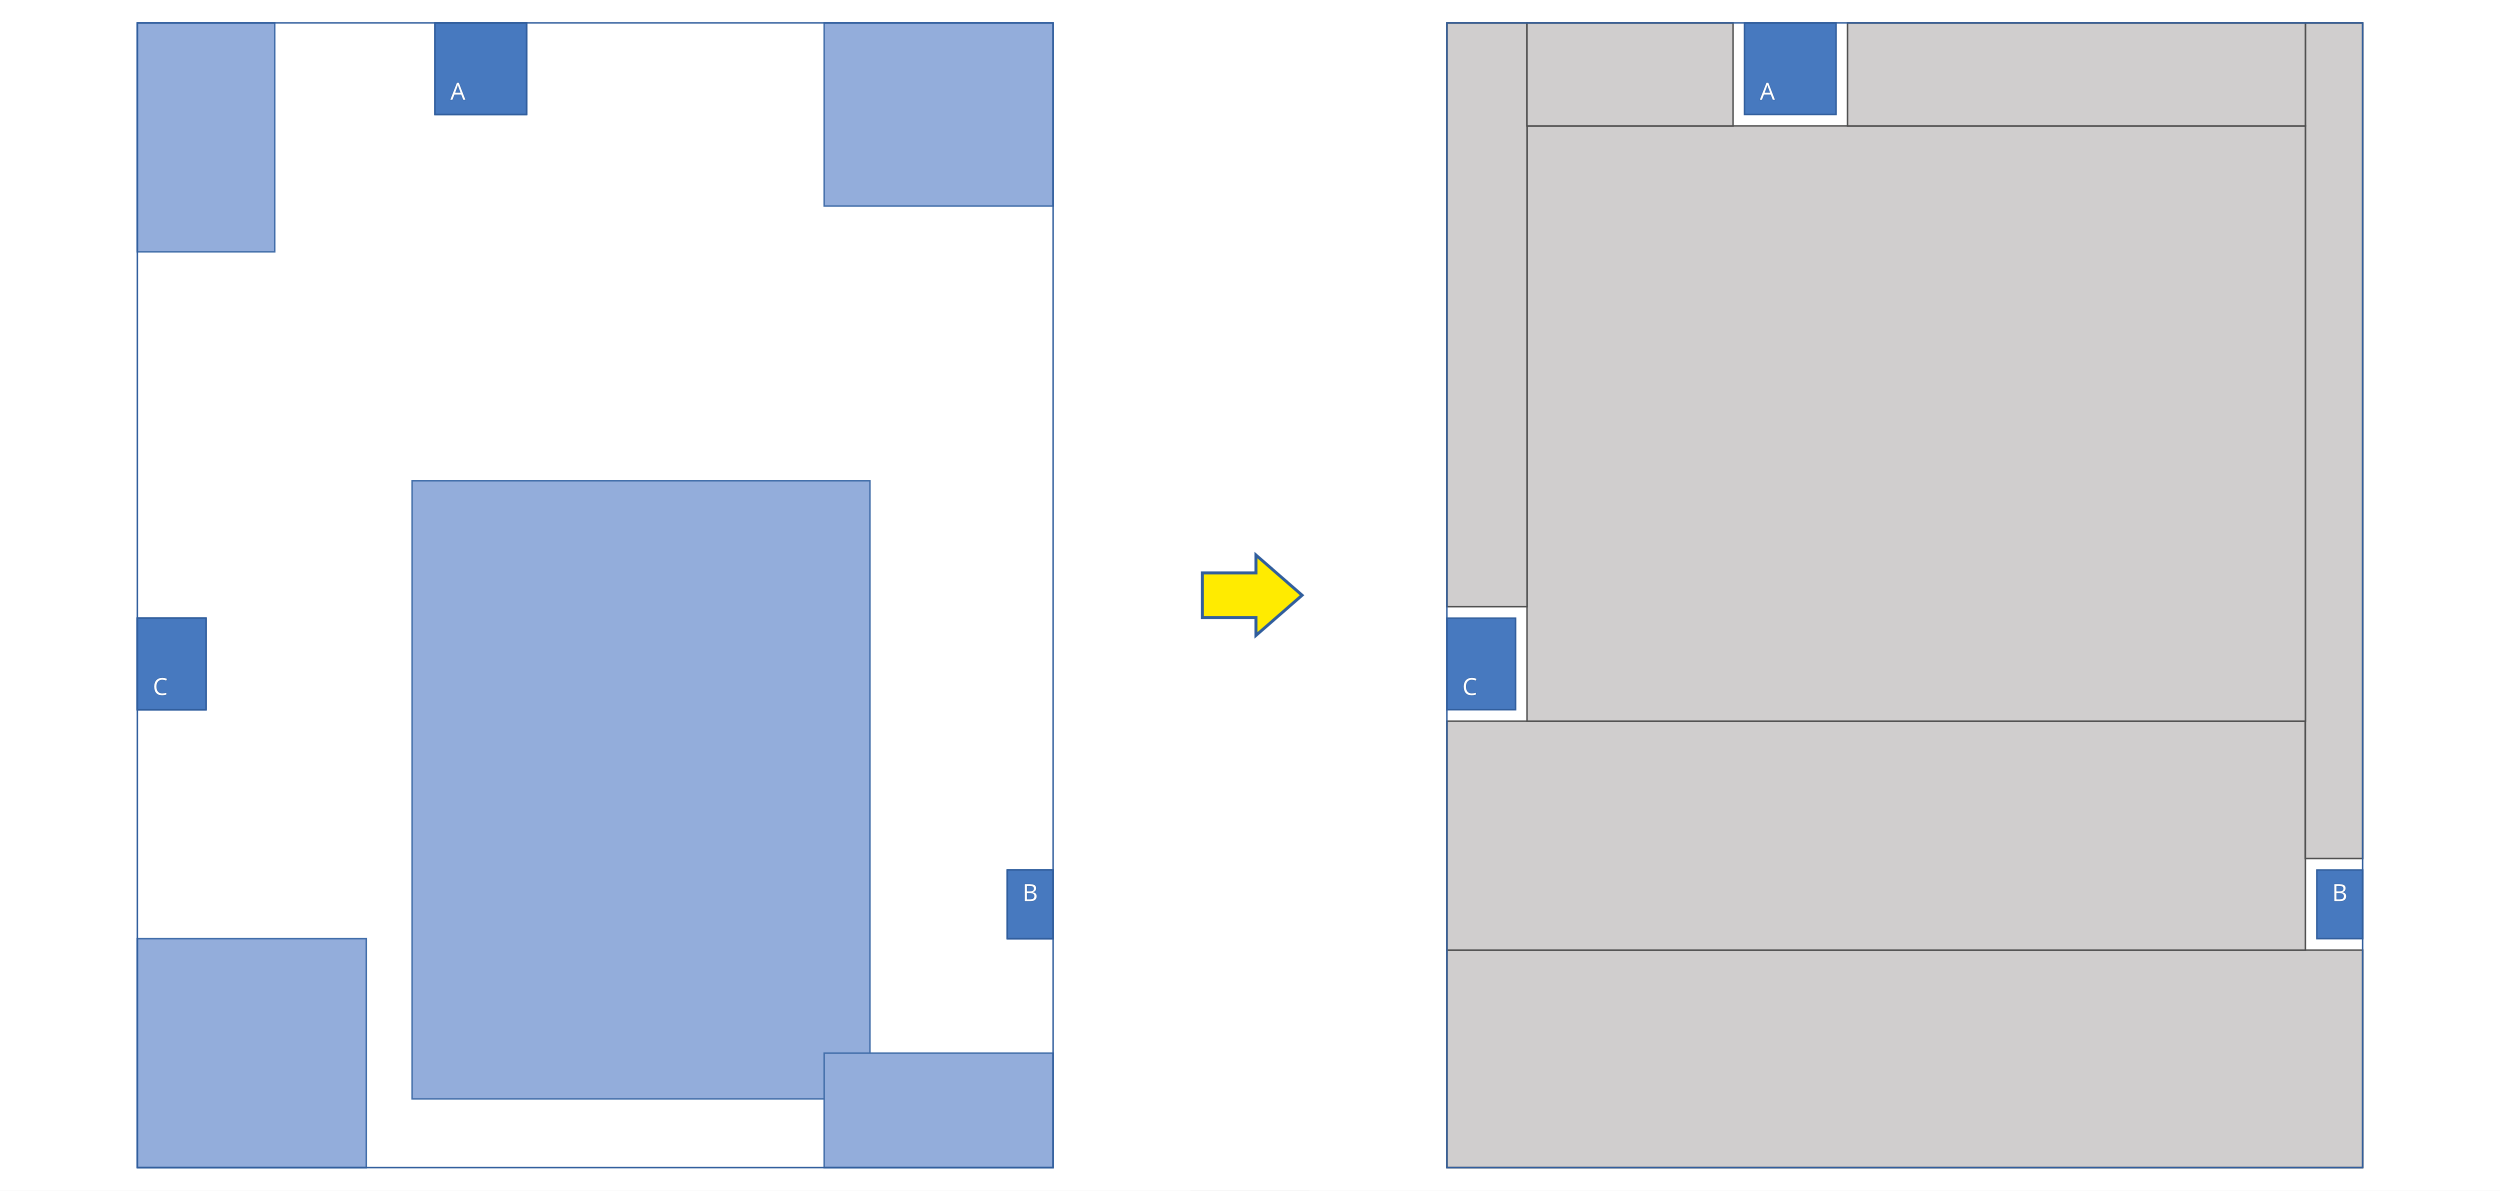
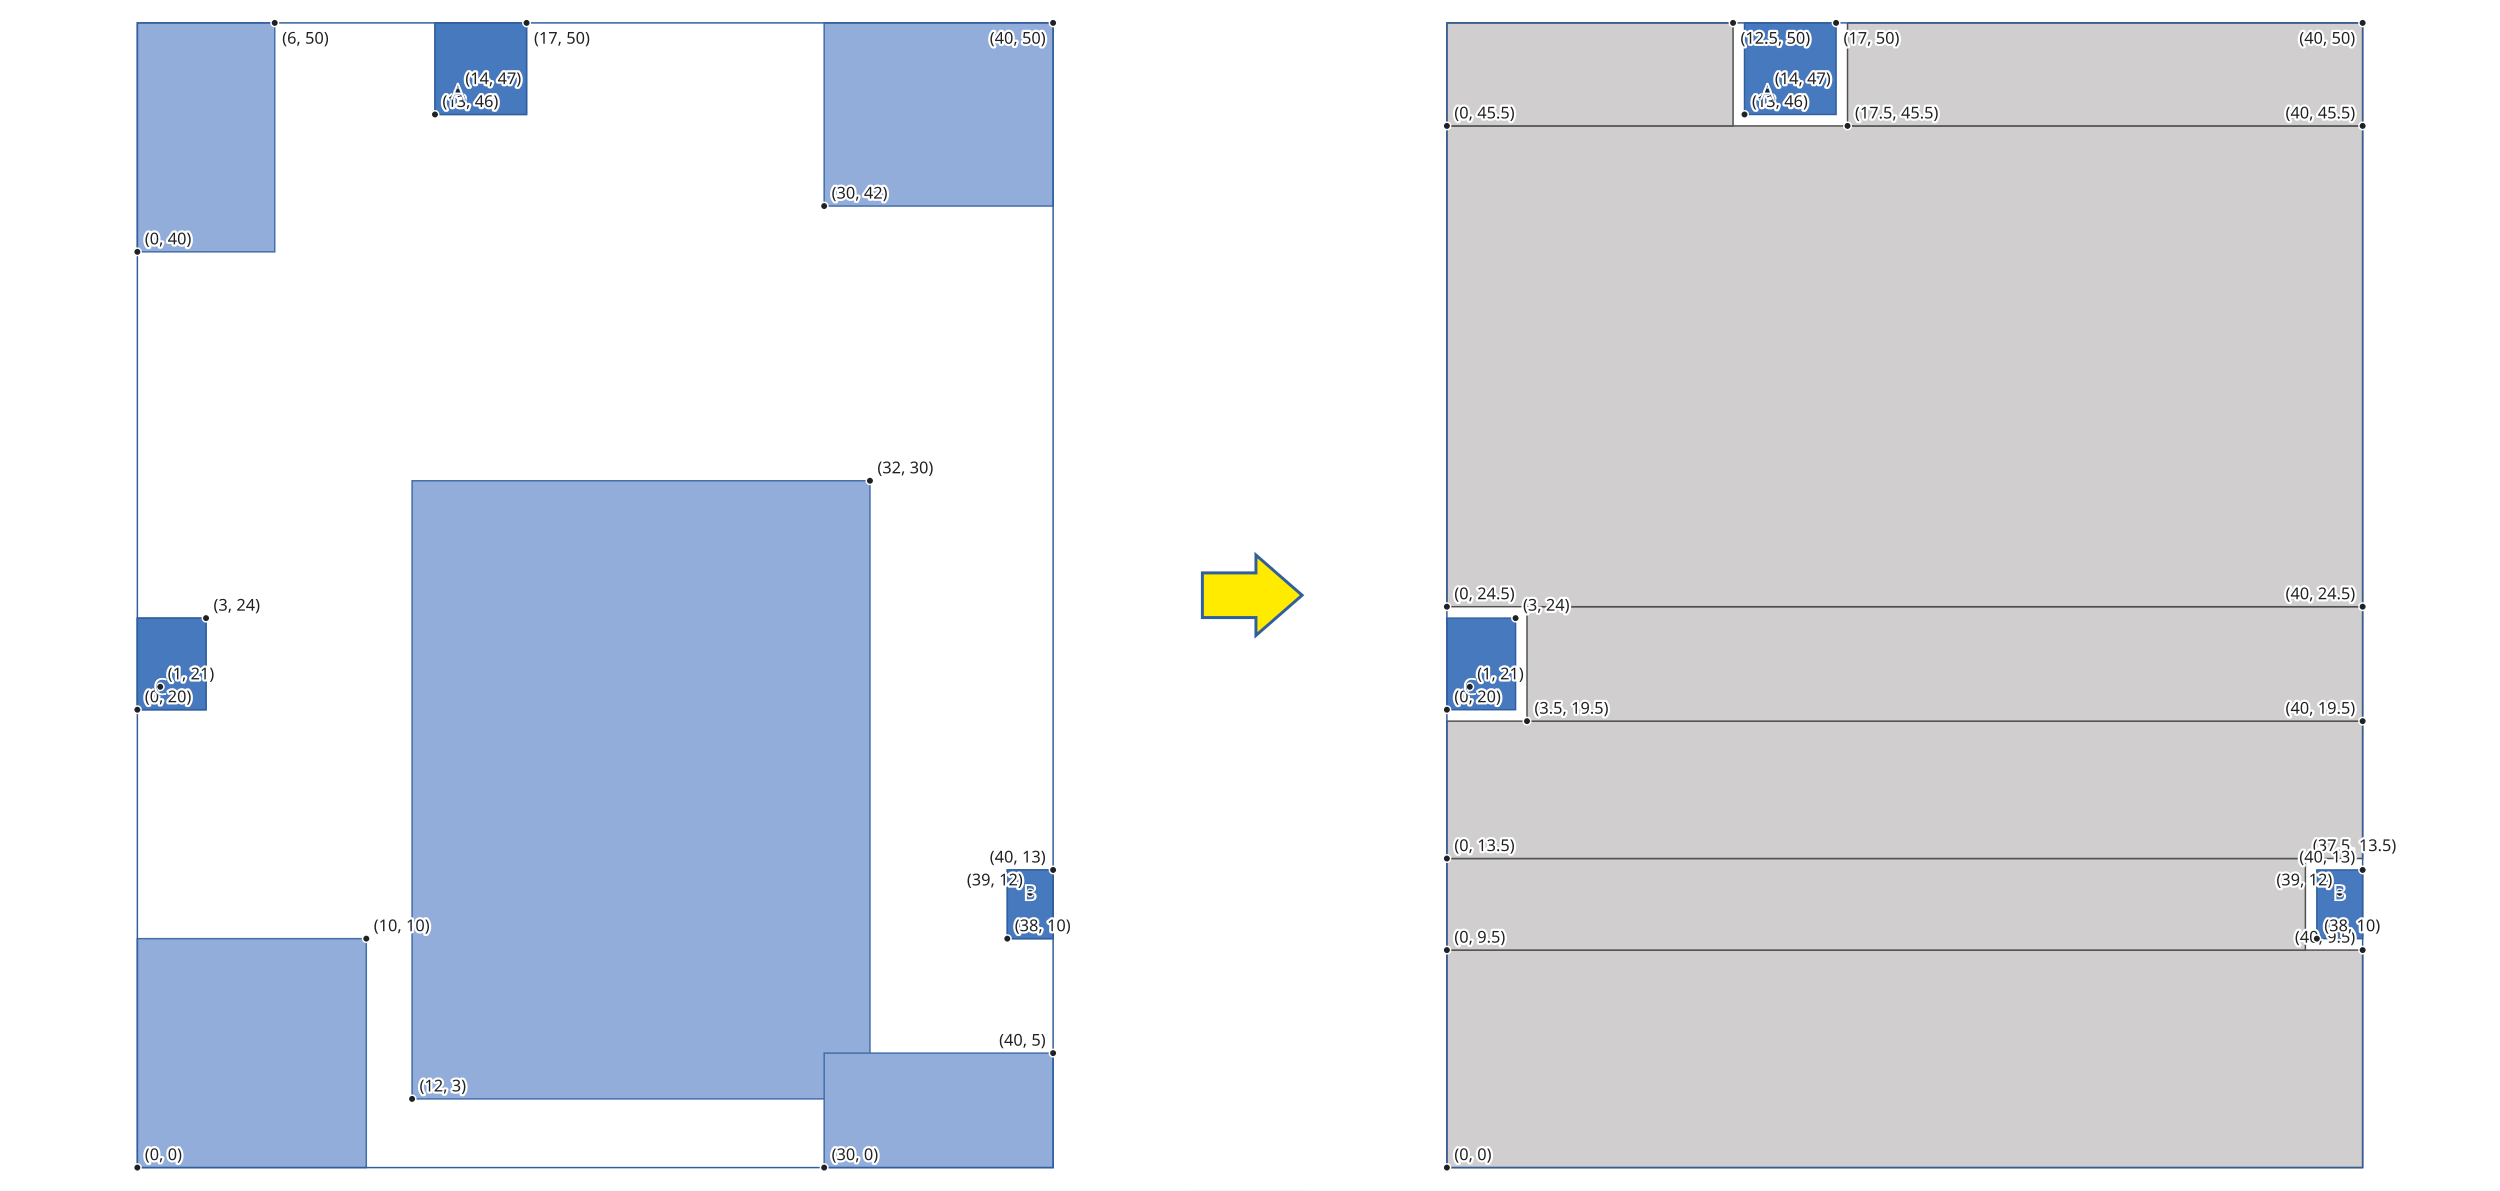
<svg xmlns="http://www.w3.org/2000/svg" width="1680" height="800" viewBox="0 0 1680 800">
  <rect width="1680" height="800" fill="white" />
  <g>
    <rect x="0" y="0" width="800" height="800" fill="white" />
    <g fill-rule="evenodd">
      <path d="M 92.308,784.615 L 92.308,630.769 L 246.154,630.769 L 246.154,784.615 L 92.308,784.615 z " style="fill:#93addb;stroke:#416da9;stroke-width:1" />
    </g>
    <g fill-rule="evenodd">
      <path d="M 276.923,738.462 L 276.923,323.077 L 584.615,323.077 L 584.615,738.462 L 276.923,738.462 z " style="fill:#93addb;stroke:#416da9;stroke-width:1" />
    </g>
    <g fill-rule="evenodd">
      <path d="M 553.846,784.615 L 553.846,707.692 L 707.692,707.692 L 707.692,784.615 L 553.846,784.615 z " style="fill:#93addb;stroke:#416da9;stroke-width:1" />
    </g>
    <g fill-rule="evenodd">
      <path d="M 92.308,169.231 L 92.308,15.385 L 184.615,15.385 L 184.615,169.231 L 92.308,169.231 z " style="fill:#93addb;stroke:#416da9;stroke-width:1" />
    </g>
    <g fill-rule="evenodd">
      <path d="M 553.846,138.462 L 553.846,15.385 L 707.692,15.385 L 707.692,138.462 L 553.846,138.462 z " style="fill:#93addb;stroke:#416da9;stroke-width:1" />
    </g>
    <g fill-rule="evenodd">
      <path d="M 92.308,476.923 L 92.308,415.385 L 138.462,415.385 L 138.462,476.923 L 92.308,476.923 z " style="fill:#93addb;stroke:#416da9;stroke-width:1" />
    </g>
    <g fill-rule="evenodd">
      <path d="M 292.308,76.923 L 292.308,15.385 L 353.846,15.385 L 353.846,76.923 L 292.308,76.923 z " style="fill:#93addb;stroke:#416da9;stroke-width:1" />
    </g>
    <g fill-rule="evenodd">
      <path d="M 676.923,630.769 L 676.923,584.615 L 707.692,584.615 L 707.692,630.769 L 676.923,630.769 z " style="fill:#93addb;stroke:#416da9;stroke-width:1" />
    </g>
    <g fill-rule="evenodd">
      <path d="M 92.308,476.923 L 92.308,415.385 L 138.462,415.385 L 138.462,476.923 L 92.308,476.923 z " style="fill:#4779bf;stroke:#315e9d;stroke-width:1" />
    </g>
    <g fill-rule="evenodd">
      <path d="M 292.308,76.923 L 292.308,15.385 L 353.846,15.385 L 353.846,76.923 L 292.308,76.923 z " style="fill:#4779bf;stroke:#315e9d;stroke-width:1" />
    </g>
    <g fill-rule="evenodd">
      <path d="M 676.923,630.769 L 676.923,584.615 L 707.692,584.615 L 707.692,630.769 L 676.923,630.769 z " style="fill:#4779bf;stroke:#315e9d;stroke-width:1" />
    </g>
    <g fill-rule="evenodd">
      <path d="M 92.308,784.615 L 92.308,15.385 L 707.692,15.385 L 707.692,784.615 L 92.308,784.615 z " style="fill:none;stroke:#315e9d;stroke-width:1" />
    </g>
+     <g font-family="sans-serif" font-size="11" fill="#202124" stroke-linejoin="round">
+       <circle cx="92.308" cy="784.615" r="2.5" fill="#202124" stroke="white" stroke-width="1" />
+       <text x="97.308" y="779.615" text-anchor="start" stroke="white" stroke-width="3" paint-order="stroke">(0, 0)</text>
+       <circle cx="246.154" cy="630.769" r="2.5" fill="#202124" stroke="white" stroke-width="1" />
+       <text x="251.154" y="625.769" text-anchor="start" stroke="white" stroke-width="3" paint-order="stroke">(10, 10)</text>
+       <circle cx="276.923" cy="738.462" r="2.5" fill="#202124" stroke="white" stroke-width="1" />
+       <text x="281.923" y="733.462" text-anchor="start" stroke="white" stroke-width="3" paint-order="stroke">(12, 3)</text>
+       <circle cx="584.615" cy="323.077" r="2.5" fill="#202124" stroke="white" stroke-width="1" />
+       <text x="589.615" y="318.077" text-anchor="start" stroke="white" stroke-width="3" paint-order="stroke">(32, 30)</text>
+       <circle cx="553.846" cy="784.615" r="2.5" fill="#202124" stroke="white" stroke-width="1" />
+       <text x="558.846" y="779.615" text-anchor="start" stroke="white" stroke-width="3" paint-order="stroke">(30, 0)</text>
+       <circle cx="707.692" cy="707.692" r="2.5" fill="#202124" stroke="white" stroke-width="1" />
+       <text x="702.692" y="702.692" text-anchor="end" stroke="white" stroke-width="3" paint-order="stroke">(40, 5)</text>
+       <circle cx="92.308" cy="169.231" r="2.5" fill="#202124" stroke="white" stroke-width="1" />
+       <text x="97.308" y="164.231" text-anchor="start" stroke="white" stroke-width="3" paint-order="stroke">(0, 40)</text>
+       <circle cx="184.615" cy="15.385" r="2.5" fill="#202124" stroke="white" stroke-width="1" />
+       <text x="189.615" y="29.385" text-anchor="start" stroke="white" stroke-width="3" paint-order="stroke">(6, 50)</text>
+       <circle cx="553.846" cy="138.462" r="2.5" fill="#202124" stroke="white" stroke-width="1" />
+       <text x="558.846" y="133.462" text-anchor="start" stroke="white" stroke-width="3" paint-order="stroke">(30, 42)</text>
+       <circle cx="707.692" cy="15.385" r="2.5" fill="#202124" stroke="white" stroke-width="1" />
+       <text x="702.692" y="29.385" text-anchor="end" stroke="white" stroke-width="3" paint-order="stroke">(40, 50)</text>
+       <circle cx="92.308" cy="476.923" r="2.5" fill="#202124" stroke="white" stroke-width="1" />
+       <text x="97.308" y="471.923" text-anchor="start" stroke="white" stroke-width="3" paint-order="stroke">(0, 20)</text>
+       <circle cx="138.462" cy="415.385" r="2.5" fill="#202124" stroke="white" stroke-width="1" />
+       <text x="143.462" y="410.385" text-anchor="start" stroke="white" stroke-width="3" paint-order="stroke">(3, 24)</text>
+       <circle cx="292.308" cy="76.923" r="2.5" fill="#202124" stroke="white" stroke-width="1" />
+       <text x="297.308" y="71.923" text-anchor="start" stroke="white" stroke-width="3" paint-order="stroke">(13, 46)</text>
+       <circle cx="353.846" cy="15.385" r="2.5" fill="#202124" stroke="white" stroke-width="1" />
+       <text x="358.846" y="29.385" text-anchor="start" stroke="white" stroke-width="3" paint-order="stroke">(17, 50)</text>
+       <circle cx="676.923" cy="630.769" r="2.5" fill="#202124" stroke="white" stroke-width="1" />
+       <text x="681.923" y="625.769" text-anchor="start" stroke="white" stroke-width="3" paint-order="stroke">(38, 10)</text>
+       <circle cx="707.692" cy="584.615" r="2.5" fill="#202124" stroke="white" stroke-width="1" />
+       <text x="702.692" y="579.615" text-anchor="end" stroke="white" stroke-width="3" paint-order="stroke">(40, 13)</text>
+       <circle cx="107.692" cy="461.538" r="2.5" fill="#202124" stroke="white" stroke-width="1" />
+       <text x="112.692" y="456.538" text-anchor="start" stroke="white" stroke-width="3" paint-order="stroke">(1, 21)</text>
+       <circle cx="307.692" cy="61.538" r="2.5" fill="#202124" stroke="white" stroke-width="1" />
+       <text x="312.692" y="56.538" text-anchor="start" stroke="white" stroke-width="3" paint-order="stroke">(14, 47)</text>
+       <circle cx="692.308" cy="600" r="2.5" fill="#202124" stroke="white" stroke-width="1" />
+       <text x="687.308" y="595" text-anchor="end" stroke="white" stroke-width="3" paint-order="stroke">(39, 12)</text>
+     </g>
    <text x="107.692" y="461.538" text-anchor="middle" dominant-baseline="middle" font-family="sans-serif" font-size="16" fill="white" stroke="#2f5d9f" stroke-width="0.5" paint-order="stroke">C</text>
    <text x="307.692" y="61.538" text-anchor="middle" dominant-baseline="middle" font-family="sans-serif" font-size="16" fill="white" stroke="#2f5d9f" stroke-width="0.5" paint-order="stroke">A</text>
    <text x="692.308" y="600" text-anchor="middle" dominant-baseline="middle" font-family="sans-serif" font-size="16" fill="white" stroke="#2f5d9f" stroke-width="0.5" paint-order="stroke">B</text>
  </g>
  <path d="M 808,385 L 844,385 L 844,373 L 875,400 L 844,427 L 844,415 L 808,415 Z" fill="#ffeb00" stroke="#315e9d" stroke-width="2" />
  <g transform="translate(880 0)">
    <rect x="0" y="0" width="800" height="800" fill="white" />
    <g fill-rule="evenodd">
      <path d="M 92.308,784.615 L 92.308,638.462 L 707.692,638.462 L 707.692,784.615 L 92.308,784.615 z " style="fill:#d0cece;stroke:#505050;stroke-width:1" />
    </g>
    <g fill-rule="evenodd">
-       <path d="M 92.308,638.462 L 92.308,484.615 L 669.231,484.615 L 669.231,638.462 L 92.308,638.462 z " style="fill:#d0cece;stroke:#505050;stroke-width:1" />
+       <path d="M 92.308,638.462 L 92.308,576.923 L 669.231,576.923 L 669.231,638.462 L 92.308,638.462 z " style="fill:#d0cece;stroke:#505050;stroke-width:1" />
    </g>
    <g fill-rule="evenodd">
-       <path d="M 669.231,576.923 L 669.231,15.385 L 707.692,15.385 L 707.692,576.923 L 669.231,576.923 z " style="fill:#d0cece;stroke:#505050;stroke-width:1" />
+       <path d="M 92.308,576.923 L 92.308,484.615 L 707.692,484.615 L 707.692,576.923 L 92.308,576.923 z " style="fill:#d0cece;stroke:#505050;stroke-width:1" />
    </g>
    <g fill-rule="evenodd">
-       <path d="M 146.154,484.615 L 146.154,84.615 L 669.231,84.615 L 669.231,484.615 L 146.154,484.615 z " style="fill:#d0cece;stroke:#505050;stroke-width:1" />
+       <path d="M 146.154,484.615 L 146.154,407.692 L 707.692,407.692 L 707.692,484.615 L 146.154,484.615 z " style="fill:#d0cece;stroke:#505050;stroke-width:1" />
    </g>
    <g fill-rule="evenodd">
-       <path d="M 92.308,407.692 L 92.308,15.385 L 146.154,15.385 L 146.154,407.692 L 92.308,407.692 z " style="fill:#d0cece;stroke:#505050;stroke-width:1" />
+       <path d="M 92.308,407.692 L 92.308,84.615 L 707.692,84.615 L 707.692,407.692 L 92.308,407.692 z " style="fill:#d0cece;stroke:#505050;stroke-width:1" />
    </g>
    <g fill-rule="evenodd">
-       <path d="M 146.154,84.615 L 146.154,15.385 L 284.615,15.385 L 284.615,84.615 L 146.154,84.615 z " style="fill:#d0cece;stroke:#505050;stroke-width:1" />
+       <path d="M 92.308,84.615 L 92.308,15.385 L 284.615,15.385 L 284.615,84.615 L 92.308,84.615 z " style="fill:#d0cece;stroke:#505050;stroke-width:1" />
    </g>
    <g fill-rule="evenodd">
-       <path d="M 361.538,84.615 L 361.538,15.385 L 669.231,15.385 L 669.231,84.615 L 361.538,84.615 z " style="fill:#d0cece;stroke:#505050;stroke-width:1" />
+       <path d="M 361.538,84.615 L 361.538,15.385 L 707.692,15.385 L 707.692,84.615 L 361.538,84.615 z " style="fill:#d0cece;stroke:#505050;stroke-width:1" />
    </g>
    <g fill-rule="evenodd">
      <path d="M 92.308,476.923 L 92.308,415.385 L 138.462,415.385 L 138.462,476.923 L 92.308,476.923 z " style="fill:#4779bf;stroke:#315e9d;stroke-width:1" />
    </g>
    <g fill-rule="evenodd">
      <path d="M 292.308,76.923 L 292.308,15.385 L 353.846,15.385 L 353.846,76.923 L 292.308,76.923 z " style="fill:#4779bf;stroke:#315e9d;stroke-width:1" />
    </g>
    <g fill-rule="evenodd">
      <path d="M 676.923,630.769 L 676.923,584.615 L 707.692,584.615 L 707.692,630.769 L 676.923,630.769 z " style="fill:#4779bf;stroke:#315e9d;stroke-width:1" />
    </g>
    <g fill-rule="evenodd">
      <path d="M 92.308,784.615 L 92.308,15.385 L 707.692,15.385 L 707.692,784.615 L 92.308,784.615 z " style="fill:none;stroke:#315e9d;stroke-width:1" />
    </g>
+     <g font-family="sans-serif" font-size="11" fill="#202124" stroke-linejoin="round">
+       <circle cx="92.308" cy="784.615" r="2.5" fill="#202124" stroke="white" stroke-width="1" />
+       <text x="97.308" y="779.615" text-anchor="start" stroke="white" stroke-width="3" paint-order="stroke">(0, 0)</text>
+       <circle cx="707.692" cy="638.462" r="2.5" fill="#202124" stroke="white" stroke-width="1" />
+       <text x="702.692" y="633.462" text-anchor="end" stroke="white" stroke-width="3" paint-order="stroke">(40, 9.5)</text>
+       <circle cx="92.308" cy="638.462" r="2.5" fill="#202124" stroke="white" stroke-width="1" />
+       <text x="97.308" y="633.462" text-anchor="start" stroke="white" stroke-width="3" paint-order="stroke">(0, 9.5)</text>
+       <circle cx="669.231" cy="576.923" r="2.5" fill="#202124" stroke="white" stroke-width="1" />
+       <text x="674.231" y="571.923" text-anchor="start" stroke="white" stroke-width="3" paint-order="stroke">(37.5, 13.5)</text>
+       <circle cx="92.308" cy="576.923" r="2.5" fill="#202124" stroke="white" stroke-width="1" />
+       <text x="97.308" y="571.923" text-anchor="start" stroke="white" stroke-width="3" paint-order="stroke">(0, 13.5)</text>
+       <circle cx="707.692" cy="484.615" r="2.5" fill="#202124" stroke="white" stroke-width="1" />
+       <text x="702.692" y="479.615" text-anchor="end" stroke="white" stroke-width="3" paint-order="stroke">(40, 19.5)</text>
+       <circle cx="146.154" cy="484.615" r="2.5" fill="#202124" stroke="white" stroke-width="1" />
+       <text x="151.154" y="479.615" text-anchor="start" stroke="white" stroke-width="3" paint-order="stroke">(3.5, 19.5)</text>
+       <circle cx="707.692" cy="407.692" r="2.5" fill="#202124" stroke="white" stroke-width="1" />
+       <text x="702.692" y="402.692" text-anchor="end" stroke="white" stroke-width="3" paint-order="stroke">(40, 24.5)</text>
+       <circle cx="92.308" cy="407.692" r="2.5" fill="#202124" stroke="white" stroke-width="1" />
+       <text x="97.308" y="402.692" text-anchor="start" stroke="white" stroke-width="3" paint-order="stroke">(0, 24.5)</text>
+       <circle cx="707.692" cy="84.615" r="2.5" fill="#202124" stroke="white" stroke-width="1" />
+       <text x="702.692" y="79.615" text-anchor="end" stroke="white" stroke-width="3" paint-order="stroke">(40, 45.5)</text>
+       <circle cx="92.308" cy="84.615" r="2.5" fill="#202124" stroke="white" stroke-width="1" />
+       <text x="97.308" y="79.615" text-anchor="start" stroke="white" stroke-width="3" paint-order="stroke">(0, 45.5)</text>
+       <circle cx="284.615" cy="15.385" r="2.5" fill="#202124" stroke="white" stroke-width="1" />
+       <text x="289.615" y="29.385" text-anchor="start" stroke="white" stroke-width="3" paint-order="stroke">(12.5, 50)</text>
+       <circle cx="361.538" cy="84.615" r="2.5" fill="#202124" stroke="white" stroke-width="1" />
+       <text x="366.538" y="79.615" text-anchor="start" stroke="white" stroke-width="3" paint-order="stroke">(17.5, 45.5)</text>
+       <circle cx="707.692" cy="15.385" r="2.5" fill="#202124" stroke="white" stroke-width="1" />
+       <text x="702.692" y="29.385" text-anchor="end" stroke="white" stroke-width="3" paint-order="stroke">(40, 50)</text>
+       <circle cx="92.308" cy="476.923" r="2.5" fill="#202124" stroke="white" stroke-width="1" />
+       <text x="97.308" y="471.923" text-anchor="start" stroke="white" stroke-width="3" paint-order="stroke">(0, 20)</text>
+       <circle cx="138.462" cy="415.385" r="2.5" fill="#202124" stroke="white" stroke-width="1" />
+       <text x="143.462" y="410.385" text-anchor="start" stroke="white" stroke-width="3" paint-order="stroke">(3, 24)</text>
+       <circle cx="292.308" cy="76.923" r="2.5" fill="#202124" stroke="white" stroke-width="1" />
+       <text x="297.308" y="71.923" text-anchor="start" stroke="white" stroke-width="3" paint-order="stroke">(13, 46)</text>
+       <circle cx="353.846" cy="15.385" r="2.5" fill="#202124" stroke="white" stroke-width="1" />
+       <text x="358.846" y="29.385" text-anchor="start" stroke="white" stroke-width="3" paint-order="stroke">(17, 50)</text>
+       <circle cx="676.923" cy="630.769" r="2.5" fill="#202124" stroke="white" stroke-width="1" />
+       <text x="681.923" y="625.769" text-anchor="start" stroke="white" stroke-width="3" paint-order="stroke">(38, 10)</text>
+       <circle cx="707.692" cy="584.615" r="2.5" fill="#202124" stroke="white" stroke-width="1" />
+       <text x="702.692" y="579.615" text-anchor="end" stroke="white" stroke-width="3" paint-order="stroke">(40, 13)</text>
+       <circle cx="107.692" cy="461.538" r="2.5" fill="#202124" stroke="white" stroke-width="1" />
+       <text x="112.692" y="456.538" text-anchor="start" stroke="white" stroke-width="3" paint-order="stroke">(1, 21)</text>
+       <circle cx="307.692" cy="61.538" r="2.5" fill="#202124" stroke="white" stroke-width="1" />
+       <text x="312.692" y="56.538" text-anchor="start" stroke="white" stroke-width="3" paint-order="stroke">(14, 47)</text>
+       <circle cx="692.308" cy="600" r="2.5" fill="#202124" stroke="white" stroke-width="1" />
+       <text x="687.308" y="595" text-anchor="end" stroke="white" stroke-width="3" paint-order="stroke">(39, 12)</text>
+     </g>
    <text x="107.692" y="461.538" text-anchor="middle" dominant-baseline="middle" font-family="sans-serif" font-size="16" fill="white" stroke="#2f5d9f" stroke-width="0.5" paint-order="stroke">C</text>
    <text x="307.692" y="61.538" text-anchor="middle" dominant-baseline="middle" font-family="sans-serif" font-size="16" fill="white" stroke="#2f5d9f" stroke-width="0.5" paint-order="stroke">A</text>
    <text x="692.308" y="600" text-anchor="middle" dominant-baseline="middle" font-family="sans-serif" font-size="16" fill="white" stroke="#2f5d9f" stroke-width="0.5" paint-order="stroke">B</text>
  </g>
</svg>
